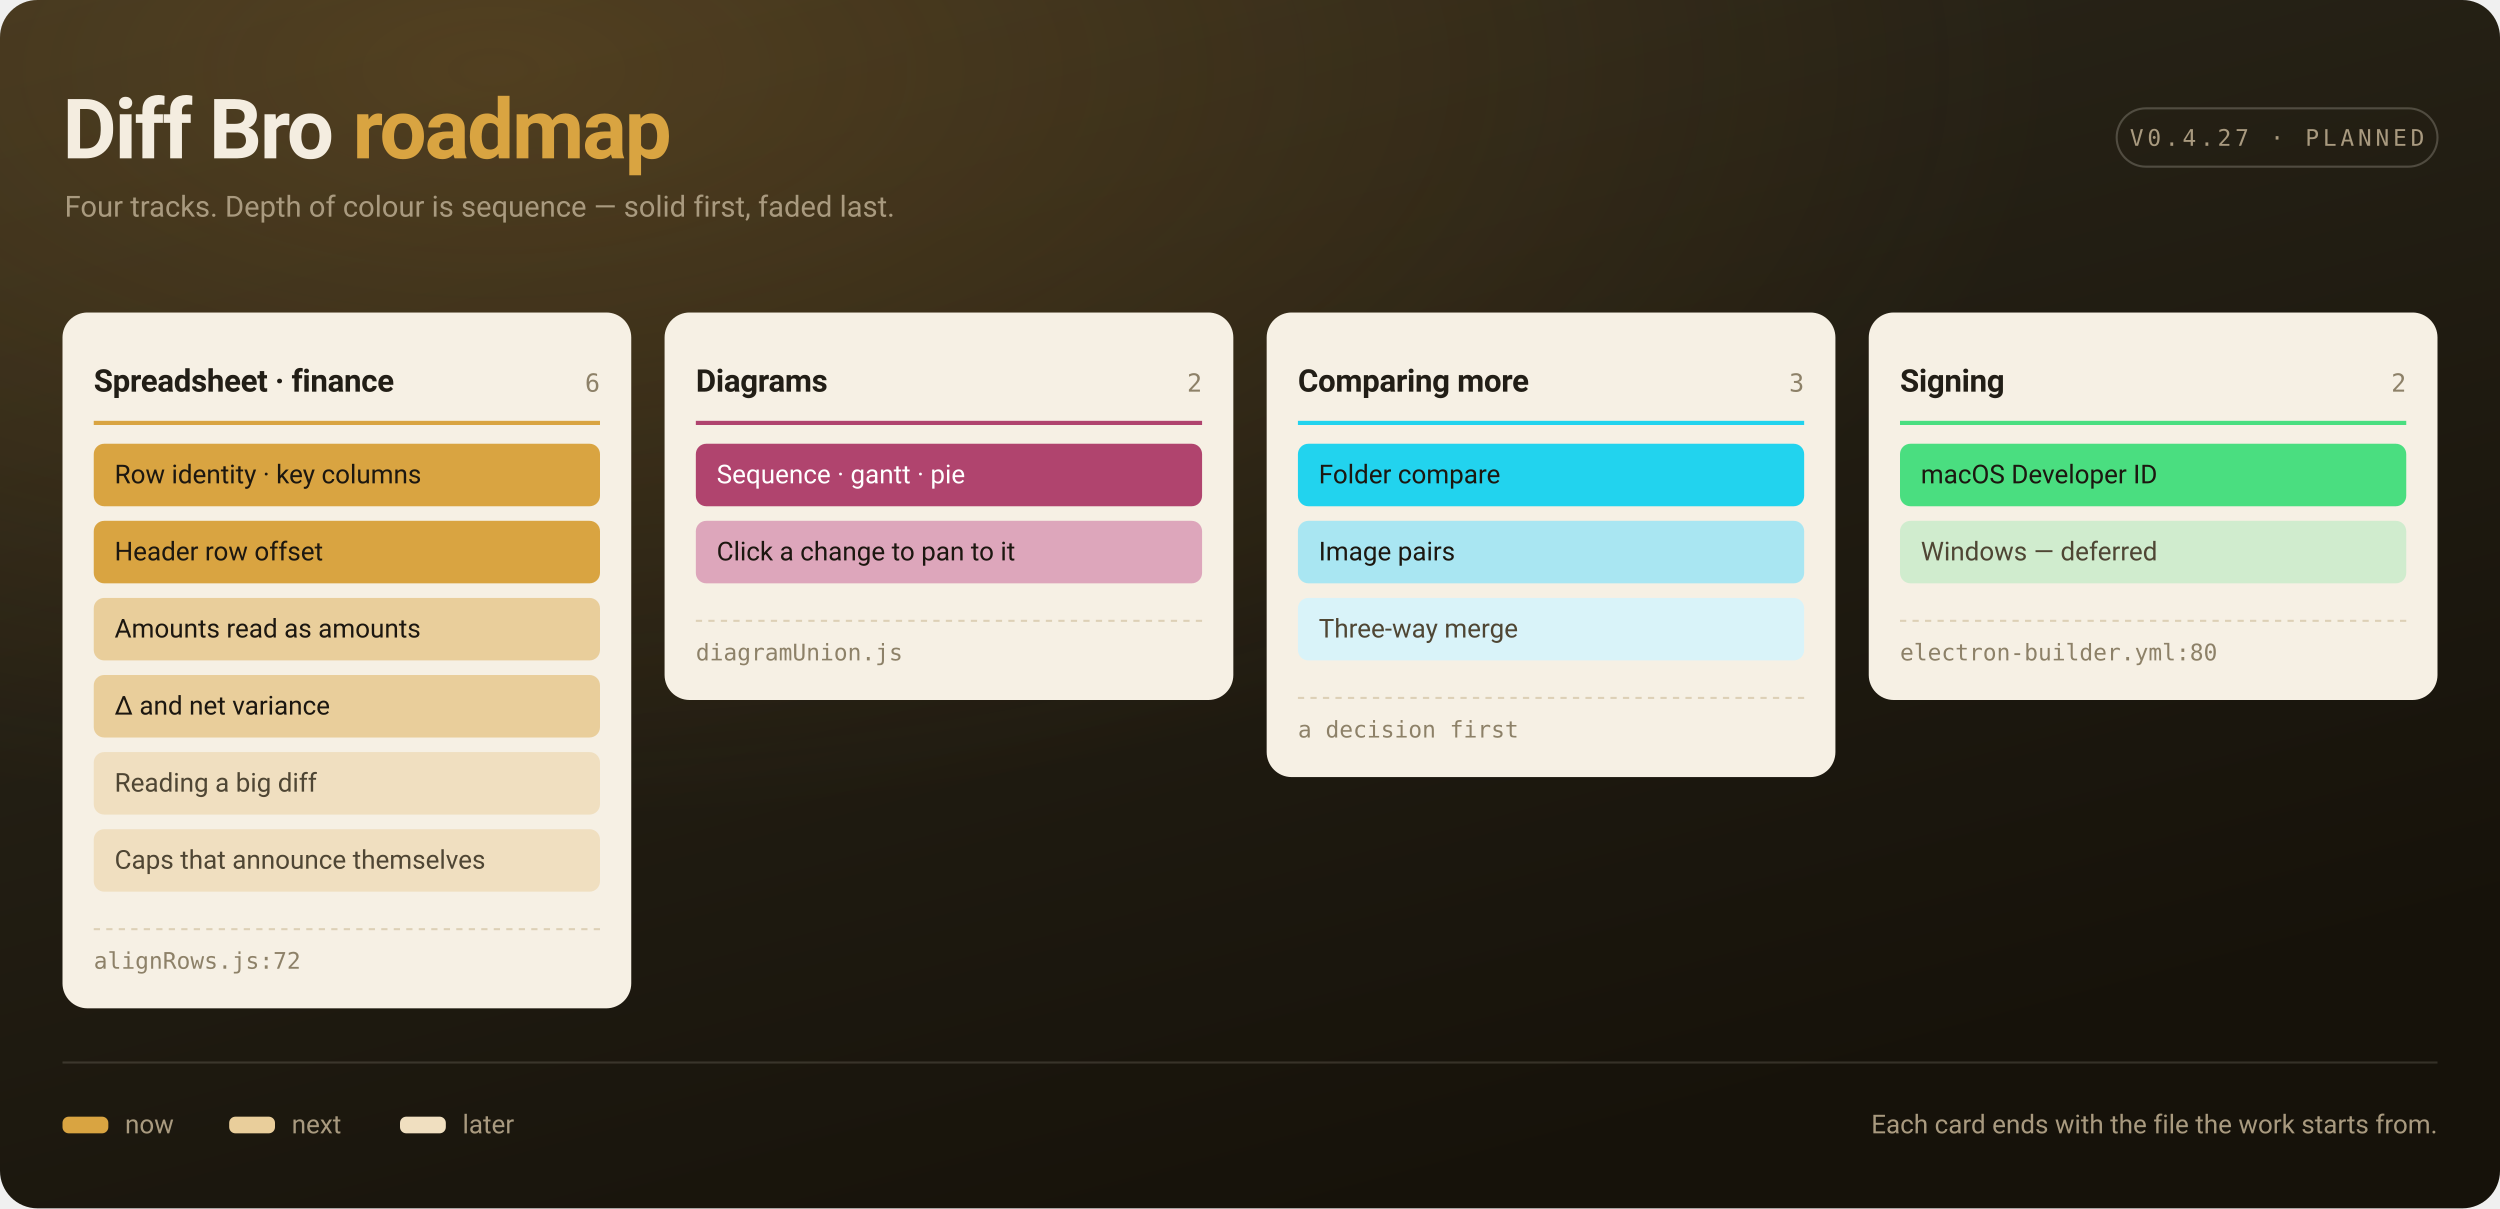
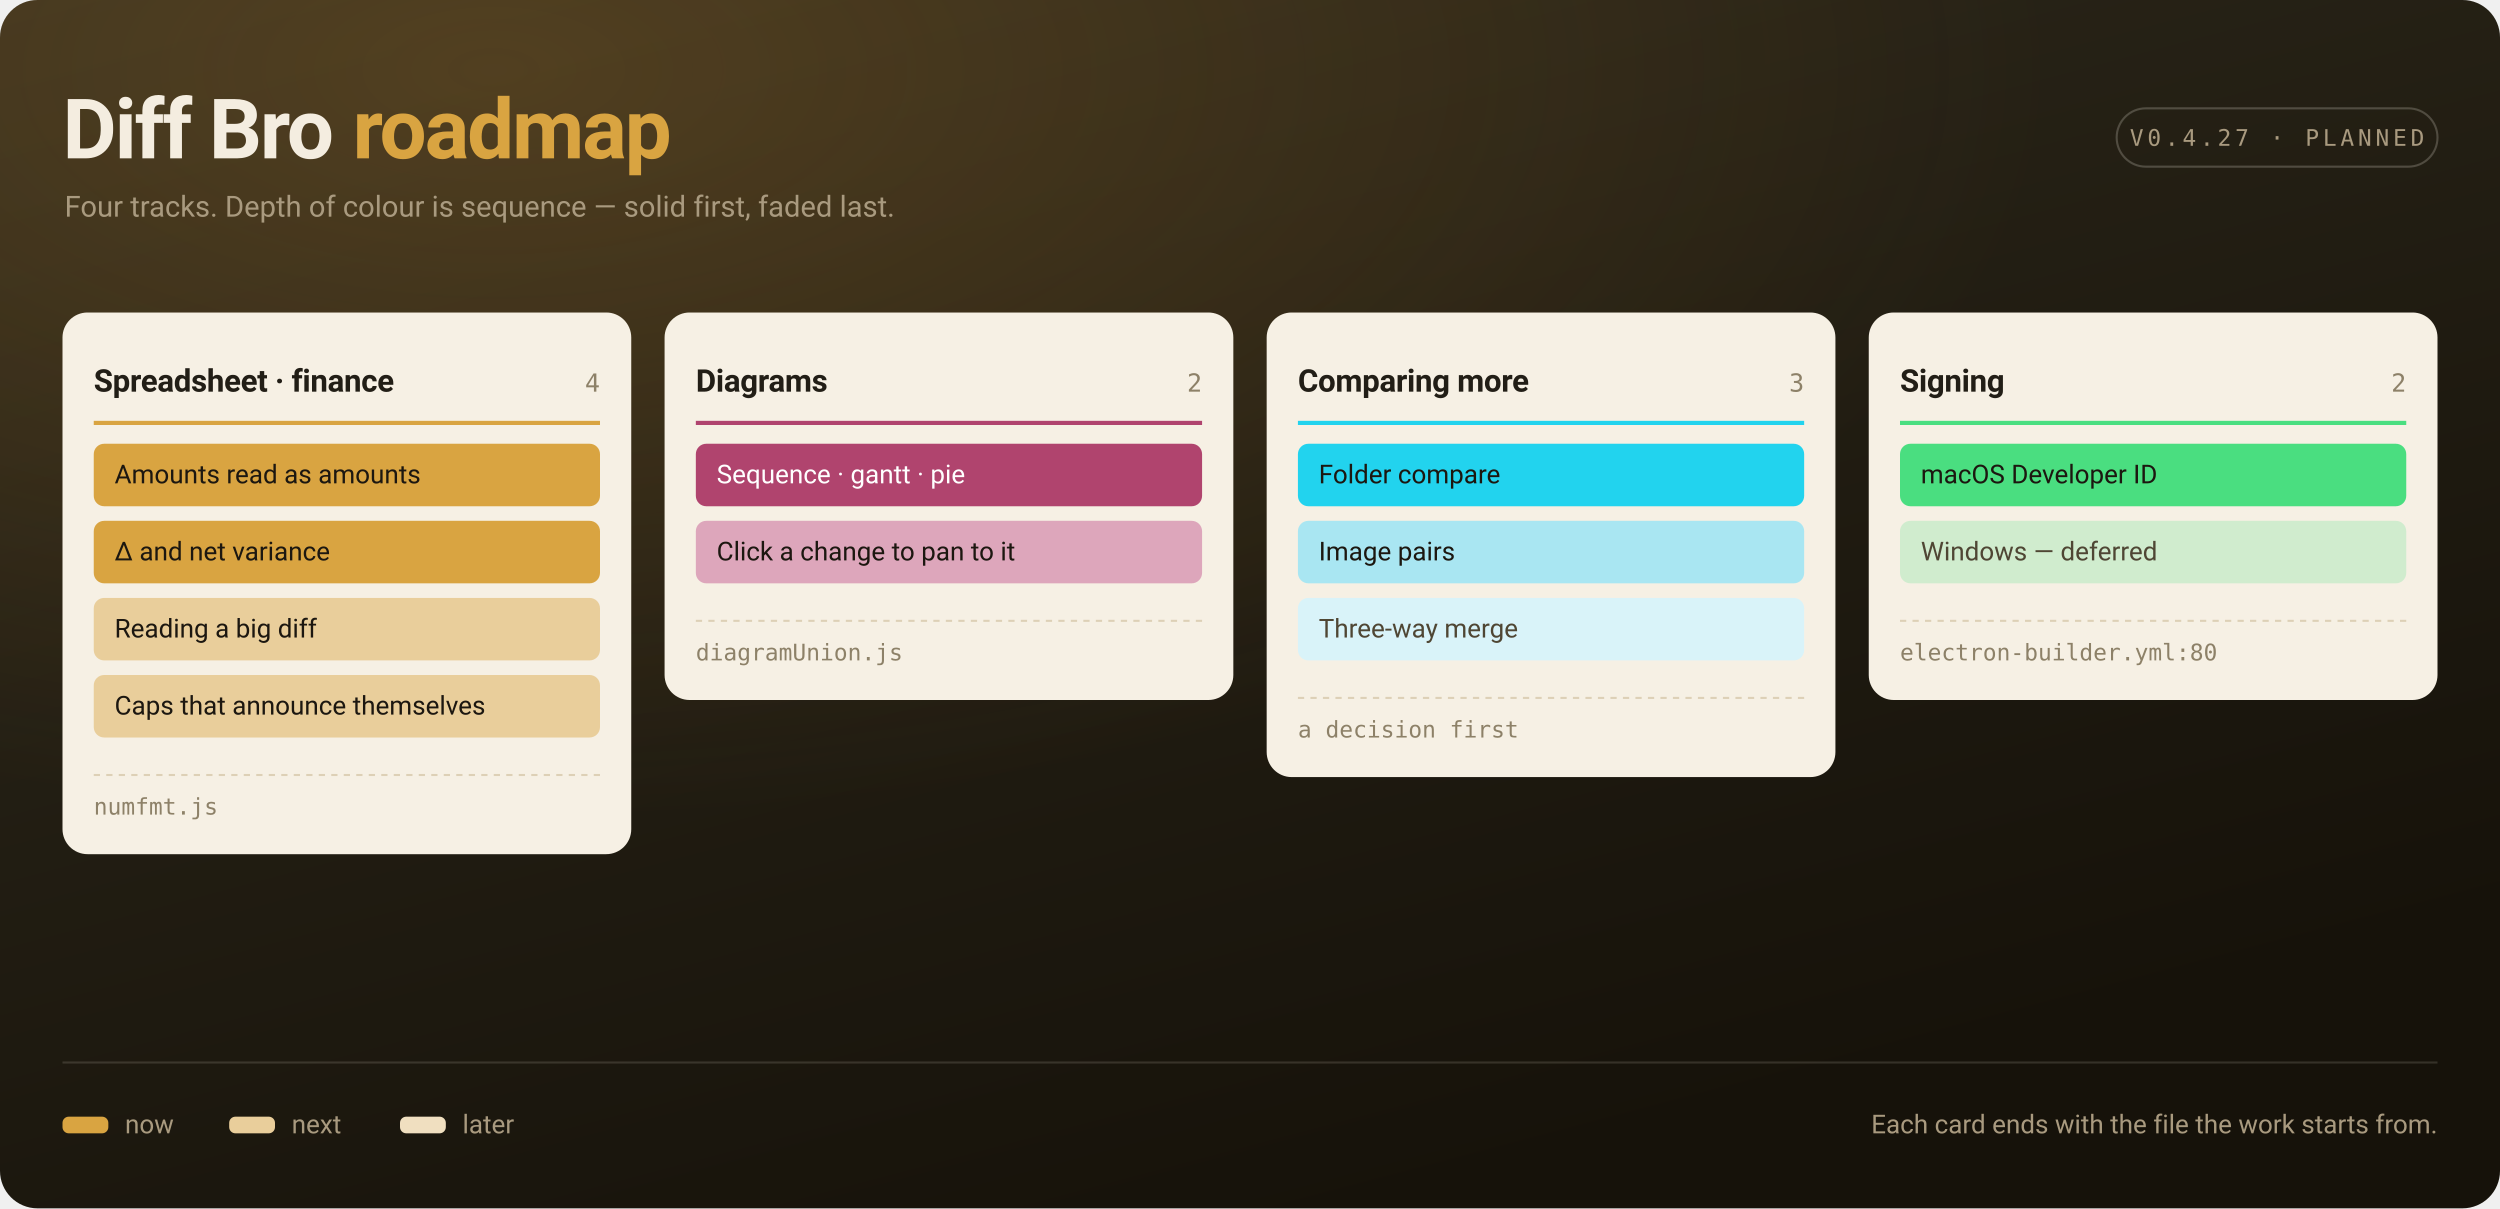
- <svg xmlns="http://www.w3.org/2000/svg" viewBox="0 0 1200 580" width="1200" height="580" role="img" aria-label="Diff Bro roadmap — four tracks: spreadsheet, diagrams, comparing more, signing">
+ <svg xmlns="http://www.w3.org/2000/svg" viewBox="0 0 1200 580" width="1200" height="580" role="img" aria-label="Diff Bro roadmap — four tracks: spreadsheet · finance (amounts read as amounts, delta and net variance, reading a big diff, caps that announce themselves), diagrams, comparing more, signing">
  <defs>
    <linearGradient id="field" x1="0" y1="0" x2="0.55" y2="1">
      <stop offset="0" stop-color="#2f2a1c" />
      <stop offset="1" stop-color="#16120a" />
    </linearGradient>
    <radialGradient id="glow" cx="20%" cy="6%" r="62%">
      <stop offset="0" stop-color="#e8a13a" stop-opacity="0.20" />
      <stop offset="1" stop-color="#e8a13a" stop-opacity="0" />
    </radialGradient>
    <clipPath id="plate">
      <rect x="0" y="0" width="1200" height="580" rx="18" />
    </clipPath>
  </defs>
  <g clip-path="url(#plate)">
    <rect width="1200" height="580" fill="url(#field)" />
    <rect width="1200" height="580" fill="url(#glow)" />
  </g>
  <g font-family="-apple-system, BlinkMacSystemFont, 'Segoe UI', Roboto, Helvetica, Arial, sans-serif">
    <text x="30" y="76" font-size="40" font-weight="700" letter-spacing="-1" fill="#f4ede0">Diff Bro <tspan fill="#d9a441">roadmap</tspan>
    </text>
    <text x="31" y="104" font-size="14" fill="#a99a7f">Four tracks. Depth of colour is sequence — solid first, faded last.</text>
    <rect x="1016" y="52" width="154" height="28" rx="14" fill="none" stroke="#f4ede0" stroke-opacity="0.22" />
    <text x="1093" y="70" font-size="11" letter-spacing="1.8" text-anchor="middle" font-family="ui-monospace, SFMono-Regular, Menlo, monospace" fill="#a99a7f">V0.4.27 · PLANNED</text>
-     <rect x="30" y="150" width="273" height="334" rx="12" fill="#f6f0e4" />
+     <rect x="30" y="150" width="273" height="260" rx="12" fill="#f6f0e4" />
    <text x="45" y="188" font-size="15" font-weight="600" letter-spacing="-0.15" fill="#221e16">Spreadsheet · finance</text>
-     <text x="288" y="188" font-size="12" text-anchor="end" font-family="ui-monospace, SFMono-Regular, Menlo, monospace" fill="#8d8168">6</text>
+     <text x="288" y="188" font-size="12" text-anchor="end" font-family="ui-monospace, SFMono-Regular, Menlo, monospace" fill="#8d8168">4</text>
    <rect x="45" y="202" width="243" height="2" fill="#d9a441" />
    <rect x="45" y="213" width="243" height="30" rx="5" fill="#d9a441" />
-     <text x="55" y="232" font-size="12.5" fill="#1c1710">Row identity · key columns</text>
+     <text x="55" y="232" font-size="12.5" fill="#1c1710">Amounts read as amounts</text>
    <rect x="45" y="250" width="243" height="30" rx="5" fill="#d9a441" />
-     <text x="55" y="269" font-size="12.5" fill="#1c1710">Header row offset</text>
+     <text x="55" y="269" font-size="12.5" fill="#1c1710">Δ and net variance</text>
    <rect x="45" y="287" width="243" height="30" rx="5" fill="#e9ce9b" />
-     <text x="55" y="306" font-size="12.5" fill="#1c1710">Amounts read as amounts</text>
+     <text x="55" y="306" font-size="12.5" fill="#1c1710">Reading a big diff</text>
    <rect x="45" y="324" width="243" height="30" rx="5" fill="#e9ce9b" />
-     <text x="55" y="343" font-size="12.5" fill="#1c1710">Δ and net variance</text>
-     <rect x="45" y="361" width="243" height="30" rx="5" fill="#f0dfc0" />
-     <text x="55" y="380" font-size="12.5" fill="#4f4634">Reading a big diff</text>
-     <rect x="45" y="398" width="243" height="30" rx="5" fill="#f0dfc0" />
-     <text x="55" y="417" font-size="12.5" fill="#4f4634">Caps that announce themselves</text>
-     <line x1="45" y1="446" x2="288" y2="446" stroke="#ddd0b6" stroke-dasharray="3 3" />
-     <text x="45" y="465" font-size="11" font-family="ui-monospace, SFMono-Regular, Menlo, monospace" fill="#8d8168">alignRows.js:72</text>
+     <text x="55" y="343" font-size="12.5" fill="#1c1710">Caps that announce themselves</text>
+     <line x1="45" y1="372" x2="288" y2="372" stroke="#ddd0b6" stroke-dasharray="3 3" />
+     <text x="45" y="391" font-size="11" font-family="ui-monospace, SFMono-Regular, Menlo, monospace" fill="#8d8168">numfmt.js</text>
    <rect x="319" y="150" width="273" height="186" rx="12" fill="#f6f0e4" />
    <text x="334" y="188" font-size="15" font-weight="600" letter-spacing="-0.15" fill="#221e16">Diagrams</text>
    <text x="577" y="188" font-size="12" text-anchor="end" font-family="ui-monospace, SFMono-Regular, Menlo, monospace" fill="#8d8168">2</text>
    <rect x="334" y="202" width="243" height="2" fill="#b0446e" />
    <rect x="334" y="213" width="243" height="30" rx="5" fill="#b0446e" />
    <text x="344" y="232" font-size="12.5" fill="#fff">Sequence · gantt · pie</text>
    <rect x="334" y="250" width="243" height="30" rx="5" fill="#dda6bb" />
    <text x="344" y="269" font-size="12.5" fill="#1c1710">Click a change to pan to it</text>
    <line x1="334" y1="298" x2="577" y2="298" stroke="#ddd0b6" stroke-dasharray="3 3" />
    <text x="334" y="317" font-size="11" font-family="ui-monospace, SFMono-Regular, Menlo, monospace" fill="#8d8168">diagramUnion.js</text>
    <rect x="608" y="150" width="273" height="223" rx="12" fill="#f6f0e4" />
    <text x="623" y="188" font-size="15" font-weight="600" letter-spacing="-0.15" fill="#221e16">Comparing more</text>
    <text x="866" y="188" font-size="12" text-anchor="end" font-family="ui-monospace, SFMono-Regular, Menlo, monospace" fill="#8d8168">3</text>
    <rect x="623" y="202" width="243" height="2" fill="#22d3ee" />
    <rect x="623" y="213" width="243" height="30" rx="5" fill="#22d3ee" />
    <text x="633" y="232" font-size="12.5" fill="#1c1710">Folder compare</text>
    <rect x="623" y="250" width="243" height="30" rx="5" fill="#a9e6f2" />
    <text x="633" y="269" font-size="12.5" fill="#1c1710">Image pairs</text>
    <rect x="623" y="287" width="243" height="30" rx="5" fill="#d9f3f9" />
    <text x="633" y="306" font-size="12.5" fill="#4f4634">Three-way merge</text>
    <line x1="623" y1="335" x2="866" y2="335" stroke="#ddd0b6" stroke-dasharray="3 3" />
    <text x="623" y="354" font-size="11" font-family="ui-monospace, SFMono-Regular, Menlo, monospace" fill="#8d8168">a decision first</text>
    <rect x="897" y="150" width="273" height="186" rx="12" fill="#f6f0e4" />
    <text x="912" y="188" font-size="15" font-weight="600" letter-spacing="-0.15" fill="#221e16">Signing</text>
    <text x="1155" y="188" font-size="12" text-anchor="end" font-family="ui-monospace, SFMono-Regular, Menlo, monospace" fill="#8d8168">2</text>
    <rect x="912" y="202" width="243" height="2" fill="#4ade80" />
    <rect x="912" y="213" width="243" height="30" rx="5" fill="#4ade80" />
    <text x="922" y="232" font-size="12.5" fill="#1c1710">macOS Developer ID</text>
    <rect x="912" y="250" width="243" height="30" rx="5" fill="#d0ecce" />
    <text x="922" y="269" font-size="12.5" fill="#4f4634">Windows — deferred</text>
    <line x1="912" y1="298" x2="1155" y2="298" stroke="#ddd0b6" stroke-dasharray="3 3" />
    <text x="912" y="317" font-size="11" font-family="ui-monospace, SFMono-Regular, Menlo, monospace" fill="#8d8168">electron-builder.yml:80</text>
    <line x1="30" y1="510" x2="1170" y2="510" stroke="#f4ede0" stroke-opacity="0.14" />
    <rect x="30" y="536" width="22" height="8" rx="3" fill="#d9a441" />
    <text x="60" y="544" font-size="12.5" fill="#a99a7f">now</text>
    <rect x="110" y="536" width="22" height="8" rx="3" fill="#e9ce9b" />
    <text x="140" y="544" font-size="12.5" fill="#a99a7f">next</text>
    <rect x="192" y="536" width="22" height="8" rx="3" fill="#f0dfc0" />
    <text x="222" y="544" font-size="12.5" fill="#a99a7f">later</text>
    <text x="1170" y="544" font-size="12.5" text-anchor="end" fill="#a99a7f">Each card ends with the file the work starts from.</text>
  </g>
</svg>
